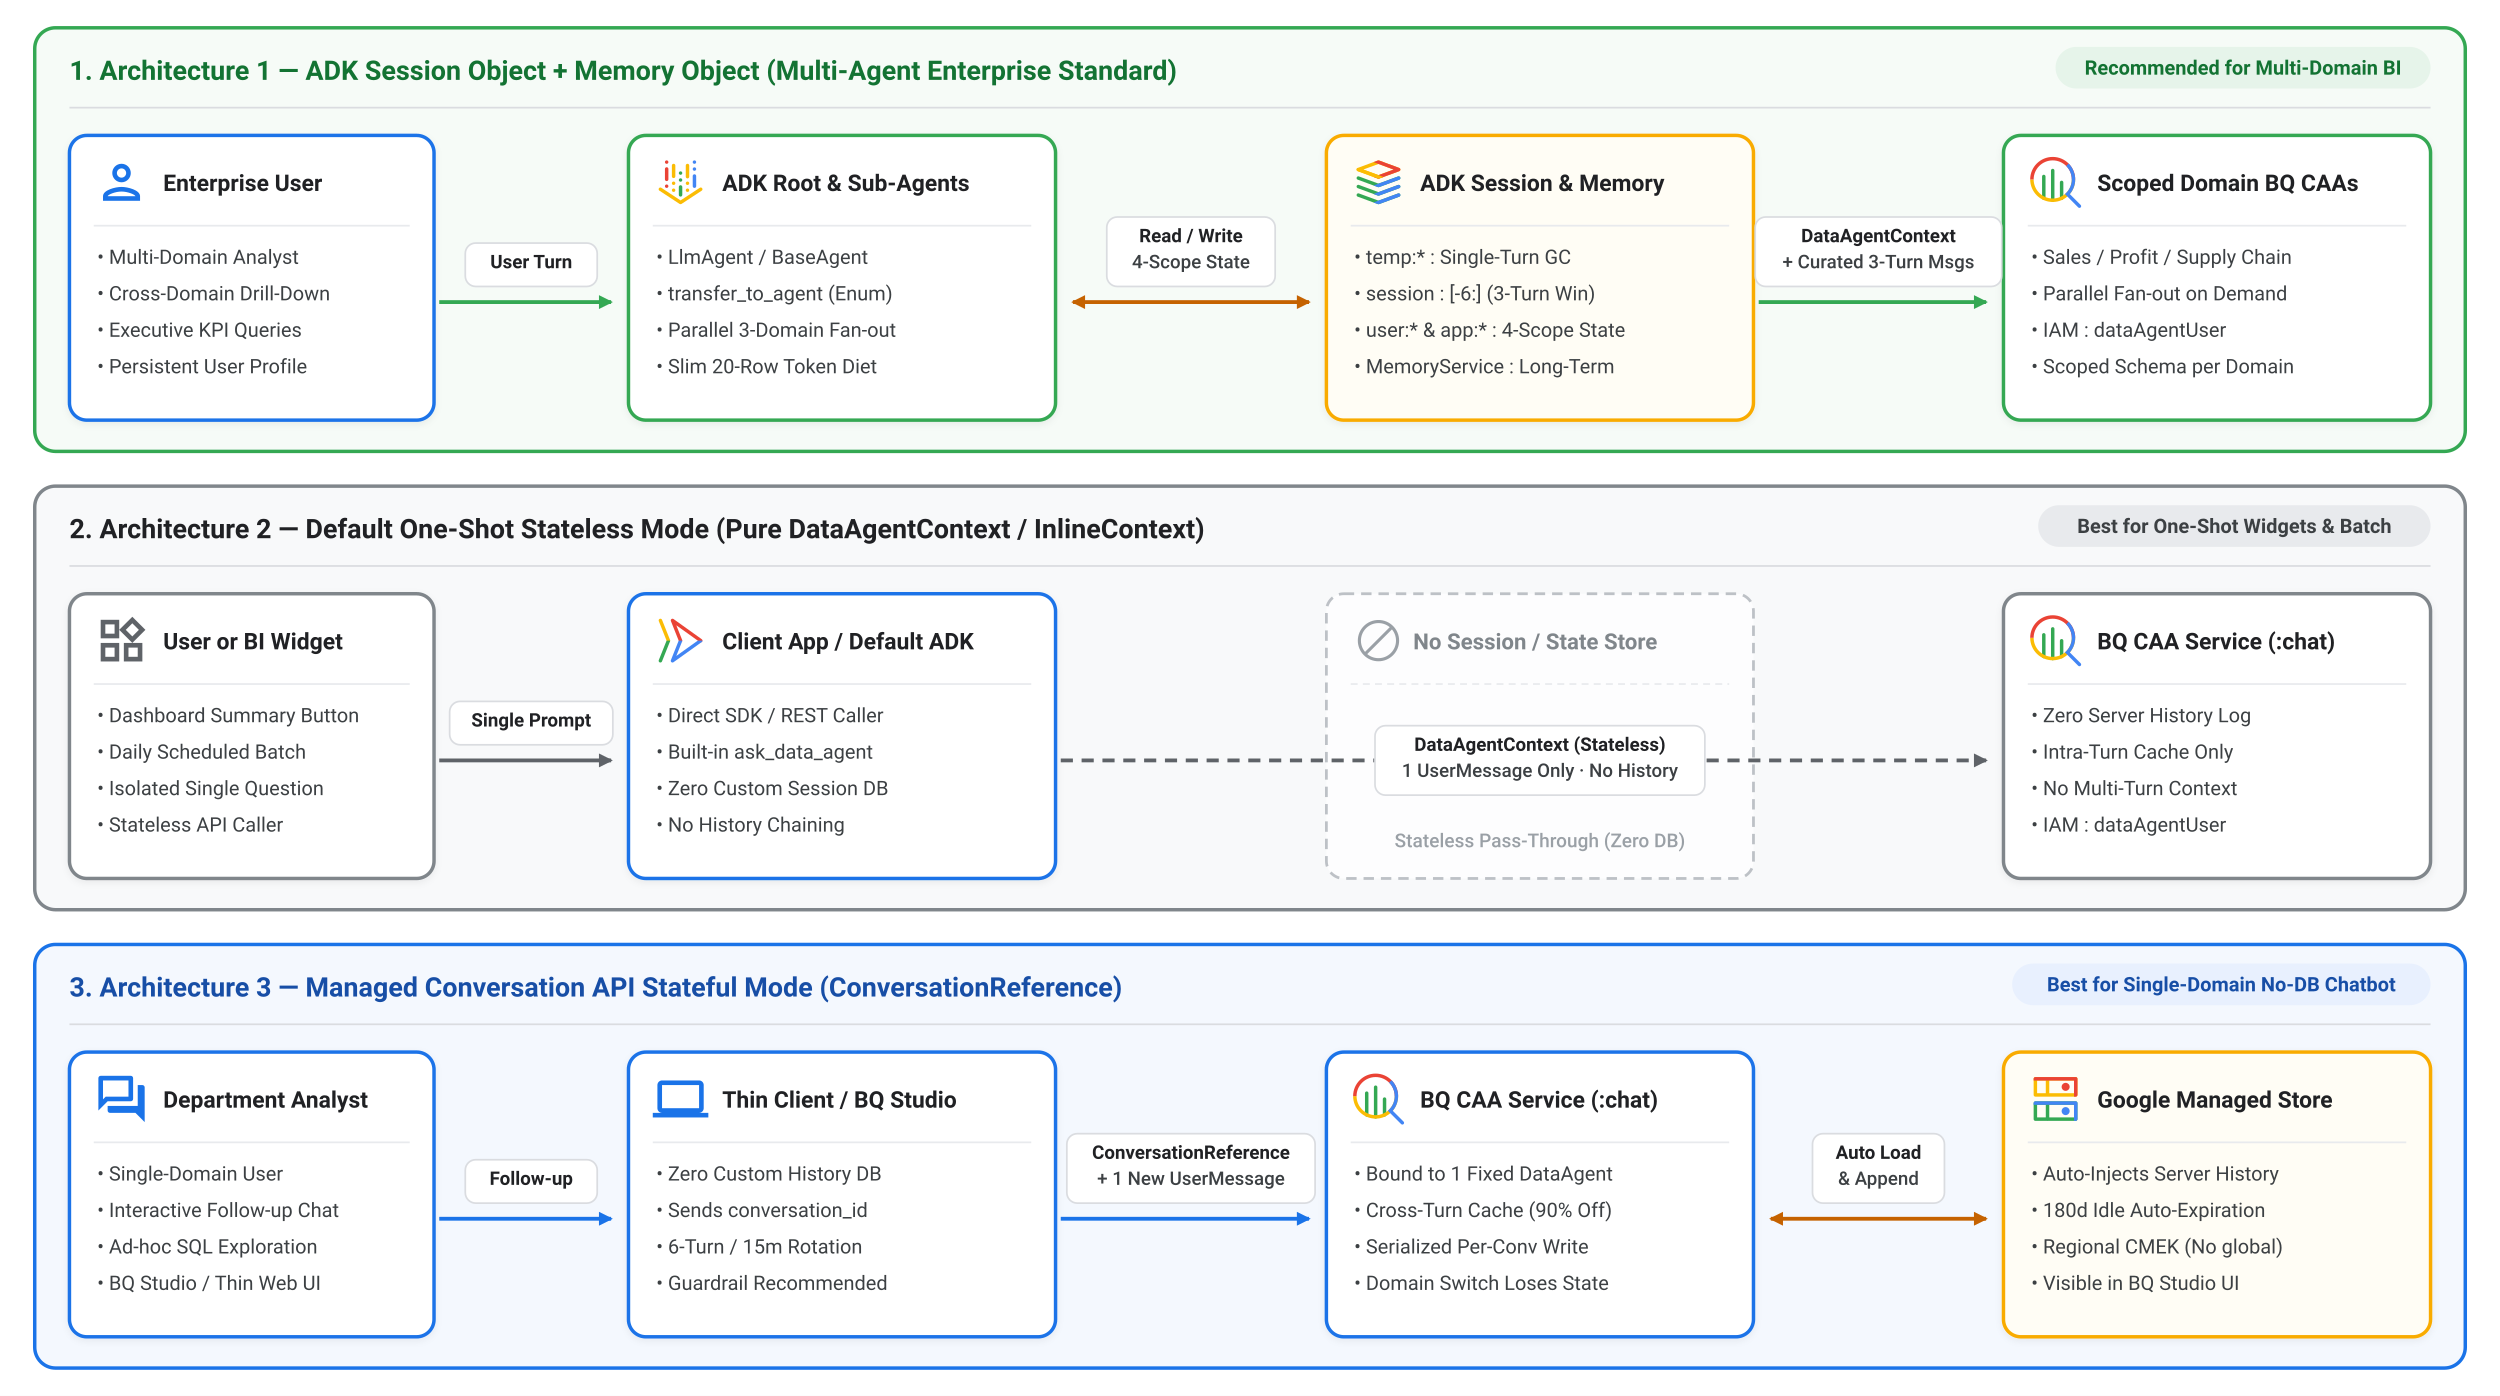
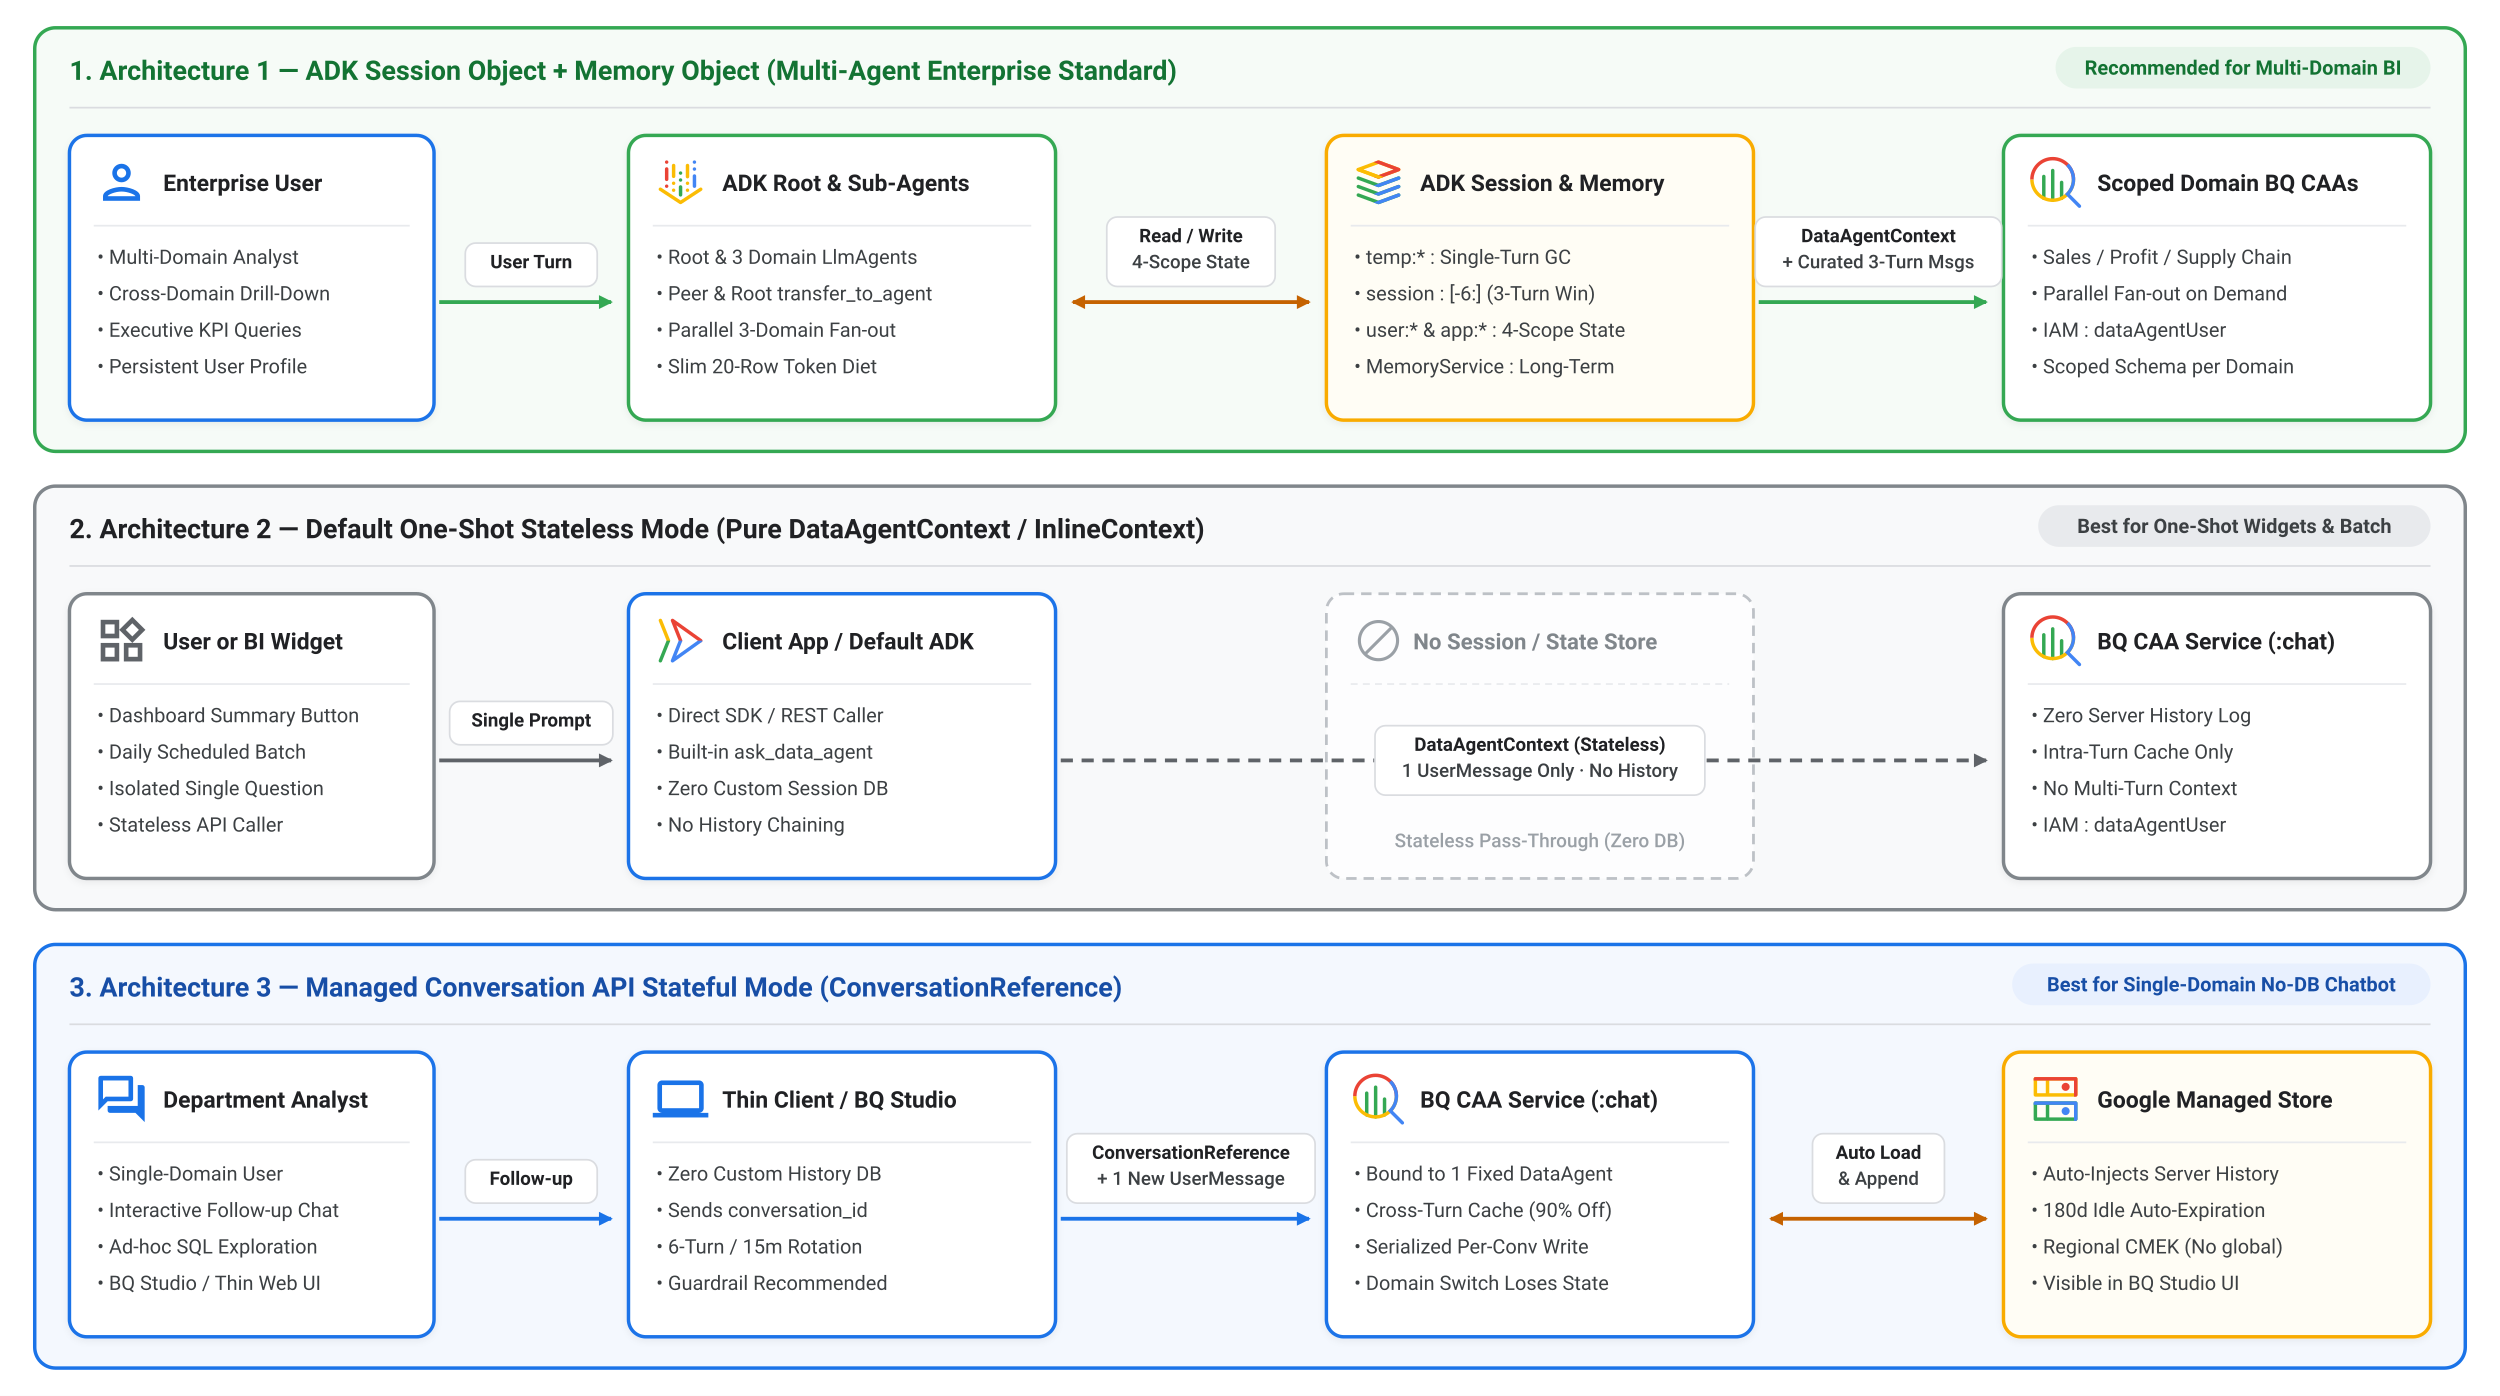
<svg xmlns="http://www.w3.org/2000/svg" viewBox="0 0 1440 804" width="1440" height="804" font-family="Roboto, Arial, 'Liberation Sans', sans-serif">
  <defs>
    <filter id="card-shadow" x="-4%" y="-4%" width="108%" height="110%">
      <feDropShadow dx="0" dy="1.5" stdDeviation="2" flood-color="#202124" flood-opacity="0.06" />
    </filter>
    <marker id="arrow-green" viewBox="0 0 10 10" refX="8" refY="5" markerUnits="userSpaceOnUse" markerWidth="10" markerHeight="10" orient="auto">
      <path d="M 1 1 L 9 5 L 1 9 z" fill="#34A853" />
    </marker>
    <marker id="arrow-blue" viewBox="0 0 10 10" refX="8" refY="5" markerUnits="userSpaceOnUse" markerWidth="10" markerHeight="10" orient="auto">
      <path d="M 1 1 L 9 5 L 1 9 z" fill="#1A73E8" />
    </marker>
    <marker id="arrow-grey" viewBox="0 0 10 10" refX="8" refY="5" markerUnits="userSpaceOnUse" markerWidth="10" markerHeight="10" orient="auto">
      <path d="M 1 1 L 9 5 L 1 9 z" fill="#5F6368" />
    </marker>
    <marker id="arrow-amber" viewBox="0 0 10 10" refX="8" refY="5" markerUnits="userSpaceOnUse" markerWidth="10" markerHeight="10" orient="auto">
      <path d="M 1 1 L 9 5 L 1 9 z" fill="#C56200" />
    </marker>
    <marker id="arrow-amber-start" viewBox="0 0 10 10" refX="2" refY="5" markerUnits="userSpaceOnUse" markerWidth="10" markerHeight="10" orient="auto">
      <path d="M 9 1 L 1 5 L 9 9 z" fill="#C56200" />
    </marker>
    <marker id="arrow-red" viewBox="0 0 10 10" refX="8" refY="5" markerUnits="userSpaceOnUse" markerWidth="10" markerHeight="10" orient="auto">
      <path d="M 1 1 L 9 5 L 1 9 z" fill="#EA4335" />
    </marker>
    <symbol id="icon-vertex-ai" viewBox="0 0 512 512">
      <g id="art">
        <path d="M128,244.99c-8.84,0-16-7.16-16-16v-95.97c0-8.84,7.16-16,16-16s16,7.16,16,16v95.97c0,8.84-7.16,16-16,16Z" fill="#ea4335" />
        <path d="M256,458c-2.98,0-5.97-.83-8.59-2.5l-186-122c-7.46-4.74-9.65-14.63-4.91-22.09,4.75-7.46,14.64-9.65,22.09-4.91l177.41,116.53,177.41-116.53c7.45-4.74,17.34-2.55,22.09,4.91,4.74,7.46,2.55,17.34-4.91,22.09l-186,122c-2.62,1.67-5.61,2.5-8.59,2.5Z" fill="#fbbc04" />
        <path d="M256,388.03c-8.84,0-16-7.16-16-16v-73.06c0-8.84,7.16-16,16-16s16,7.16,16,16v73.06c0,8.84-7.16,16-16,16Z" fill="#34a853" />
        <circle cx="128" cy="70" r="16" fill="#ea4335" />
        <circle cx="128" cy="292" r="16" fill="#ea4335" />
        <path d="M384.23,308.01c-8.82,0-15.98-7.14-16-15.97l-.23-94.01c-.02-8.84,7.13-16.02,15.97-16.03h.04c8.82,0,15.98,7.14,16,15.97l.23,94.01c.02,8.84-7.13,16.02-15.97,16.03h-.04Z" fill="#4285f4" />
        <circle cx="384" cy="70" r="16" fill="#4285f4" />
        <circle cx="384" cy="134" r="16" fill="#4285f4" />
        <path d="M320,220.36c-8.84,0-16-7.16-16-16v-103.02c0-8.84,7.16-16,16-16s16,7.16,16,16v103.02c0,8.84-7.16,16-16,16Z" fill="#fbbc04" />
        <circle cx="256" cy="171" r="16" fill="#34a853" />
        <circle cx="256" cy="235" r="16" fill="#34a853" />
        <circle cx="320" cy="265" r="16" fill="#fbbc04" />
        <circle cx="320" cy="329" r="16" fill="#fbbc04" />
        <path d="M192,217.36c-8.84,0-16-7.16-16-16v-100.02c0-8.84,7.16-16,16-16s16,7.16,16,16v100.02c0,8.84-7.16,16-16,16Z" fill="#fbbc04" />
        <circle cx="192" cy="265" r="16" fill="#fbbc04" />
        <circle cx="192" cy="329" r="16" fill="#fbbc04" />
      </g>
    </symbol>
    <symbol id="icon-cloud-sql" viewBox="0 0 512 512">
      <g id="art">
        <path fill="#fbbc04" d="M447.5,123.7l-186-68.7c-3.6-1.3-7.5-1.3-11.1,0l-40.7,15-145.2,53.5c-6.3,2.3-10.5,8.3-10.5,15s4.2,12.7,10.5,15l145.1,53.4s0,0,0,0l40.8,15c1.8.6,3.7,1,5.5,1s3.7-.3,5.5-1l185.9-68.2c6.3-2.3,10.5-8.3,10.5-15,0-6.7-4.2-12.7-10.5-15h0ZM256,189.9l-139.6-51.4,139.6-51.4,139.7,51.6-139.6,51.2Z" />
        <path fill="#34a853" d="M447.5,388.8l-185.9,68.2c-1.8.6-3.6,1-5.5,1s-3.7-.3-5.5-1l-40.8-15h0l-145.1-53.4c-8.3-3-12.5-12.2-9.5-20.5,3-8.3,12.2-12.5,20.5-9.5l180.4,66.4,180.4-66.2c8.3-3,17.5,1.2,20.5,9.5,3,8.3-1.2,17.5-9.5,20.5h0Z" />
        <path fill="#34a853" d="M447.5,310.4l-185.9,68.2c-1.8.6-3.6,1-5.5,1s-3.7-.3-5.5-1l-40.8-15h0l-145.1-53.4c-8.3-3-12.5-12.2-9.5-20.5,3-8.3,12.2-12.5,20.5-9.5l180.4,66.4,180.4-66.2c8.3-3,17.5,1.2,20.5,9.5,3,8.3-1.2,17.5-9.5,20.5h0Z" />
        <path fill="#34a853" d="M447.5,232.1l-185.9,68.2c-1.8.7-3.6,1-5.5,1s-3.7-.3-5.5-1l-40.8-15h0l-145.1-53.4c-8.3-3.1-12.5-12.2-9.5-20.5,3-8.3,12.2-12.5,20.5-9.5l180.4,66.4,180.4-66.2c8.3-3,17.5,1.2,20.5,9.5,3,8.3-1.2,17.5-9.5,20.5h0Z" />
        <path fill="#ea4335" d="M458,138.7c0,6.7-4.2,12.7-10.5,15l-186,68.2c-1.8.7-3.6,1-5.5,1s-3.7-.3-5.5-1l-40.8-15h0s46.4-17,46.4-17l139.6-51.2-139.7-51.6-46.2-17.1,40.7-15c3.6-1.3,7.5-1.3,11.1,0l186,68.7c6.3,2.3,10.5,8.3,10.5,15h0Z" />
        <path fill="#4285f4" d="M447.5,388.8l-185.9,68.2c-1.8.6-3.6,1-5.5,1s-3.7-.3-5.5-1l-40.8-15,46.4-17,180.4-66.2c8.3-3,17.5,1.2,20.5,9.5,3,8.3-1.2,17.5-9.5,20.5h0Z" />
        <path fill="#4285f4" d="M447.5,310.4l-185.9,68.2c-1.8.6-3.6,1-5.5,1s-3.7-.3-5.5-1l-40.8-15h0l46.4-17,180.4-66.2c8.3-3,17.5,1.2,20.5,9.5,3,8.3-1.2,17.5-9.5,20.5Z" />
        <path fill="#4285f4" d="M447.5,232.1l-185.9,68.2c-1.8.7-3.6,1-5.5,1s-3.7-.3-5.5-1l-40.8-15h0l46.4-17,180.4-66.2c8.3-3,17.5,1.2,20.5,9.5,3,8.3-1.2,17.5-9.5,20.5h0Z" />
        <path fill="#fbbc04" d="M302.4,206.9l-186-68.5-51.8-15c-6.3,2.3-10.5,8.3-10.5,15s4.2,12.7,10.5,15l145.1,53.4s0,0,0,0l40.8,15c1.8.6,3.7,1,5.5,1s3.7-.3,5.5-1l40.9-15h0Z" />
      </g>
    </symbol>
    <symbol id="icon-bigquery" viewBox="0 0 512 512">
      <g id="art">
        <path fill="#34a853" d="M311.9,418.9c-8.8,0-16-7.2-16-16v-145.8c0-8.8,7.2-16,16-16s16,7.2,16,16v145.8c0,8.8-7.2,16-16,16h0Z" />
        <path fill="#34a853" d="M147.6,418.9c-8.8,0-16-7.2-16-16v-200.5c0-8.8,7.2-16,16-16s16,7.2,16,16v200.5c0,8.8-7.2,16-16,16Z" />
        <path fill="#34a853" d="M229.8,437.4c-8.8,0-16-7.2-16-16V147.6c0-8.8,7.2-16,16-16s16,7.2,16,16v273.7c0,8.8-7.2,16-16,16h0Z" />
        <path fill="#fbbc04" d="M229.8,437.4c-114.5,0-207.6-93.1-207.6-207.6h32c0,96.8,78.8,175.6,175.6,175.6s175.6-78.8,175.6-175.6h32c0,114.5-93.1,207.6-207.6,207.6h0Z" />
        <path fill="#ea4335" d="M437.4,229.8h-32c0-96.8-78.8-175.6-175.6-175.6S54.1,132.9,54.1,229.8H22.1c0-114.5,93.2-207.7,207.7-207.7s207.6,93.1,207.6,207.6h0Z" />
        <path fill="#4285f4" d="M487.4,464.8l-100-100c32.3-37.6,49.9-85,49.9-135.1s-21.6-107.6-60.8-146.8l-22.6,22.6c33.2,33.2,51.4,77.3,51.4,124.2s-18.3,90.9-51.5,124.1h0c-5,5-7.5,7-11.8,10.8l122.8,122.8c3.1,3.1,7.2,4.7,11.3,4.7h0c4.1,0,8.2-1.6,11.3-4.7,6.2-6.2,6.2-16.4,0-22.6h0Z" />
      </g>
    </symbol>
    <symbol id="icon-cloud-run" viewBox="0 0 512 512">
      <g id="art">
        <path fill="#fbbc04" d="M144.4,272c-6.4,0-12.4-3.8-14.9-10.1L55.4,75.9c-3.3-8.2.7-17.5,8.9-20.8,8.2-3.3,17.5.7,20.8,8.9l74.2,186c3.3,8.2-.7,17.5-8.9,20.8-1.9.8-3.9,1.1-5.9,1.1h-.1Z" />
        <g id="b">
          <path fill="#ea4335" d="M256,272c-6.4,0-12.4-3.8-14.9-10.1l-74.1-186c-2.6-6.6-.6-14.1,5-18.5s13.4-4.5,19.2-.4l260.1,186c7.2,5.1,8.9,15.1,3.7,22.3s-15.1,8.9-22.3,3.7L216.9,114.7l54,135.3c3.3,8.2-.7,17.5-8.9,20.8-1.9.8-4,1.1-5.9,1.1h-.1Z" />
        </g>
        <path fill="#34a853" d="M127.2,256l-72,180c-3.3,8.2.7,17.5,8.9,20.8,3.1,1.2,4,1.1,5.9,1.1,6.3,0,12.4-3.8,14.9-10.1l74.4-186c.8-2,1.1-4,1.1-5.9h-33.2Z" />
        <path fill="#4285f4" d="M414.5,256l-197.7,141.2,54.1-135.3c.8-2,1.1-4,1.1-5.9h-33.2l-72,180c-2.6,6.6-.6,14.1,5,18.5,2.9,2.3,6.4,3.4,9.9,3.4s6.5-1,9.3-3l260.4-186c4.4-3.1,6.7-8,6.7-13h-43.6Z" />
      </g>
    </symbol>
    <symbol id="icon-cloud-storage" viewBox="0 0 512 512">
      <g id="art">
        <path fill="#34a853" d="M442,277.9H70c-8.8,0-16,7.2-16,16v148.1c0,8.8,7.2,16,16,16h107.2c1.5.5,3.1.7,4.8.7s3.3-.3,4.8-.7h255.2c8.8,0,16-7.2,16-16v-148.1c0-8.8-7.2-16-16-16ZM86,309.9h80v116.1h-80v-116.1ZM426,425.9h-228v-116.1h228v116.1Z" />
        <path fill="#fbbc04" d="M442,54H70c-8.8,0-16,7.2-16,16v148.8c0,8.8,7.2,16,16,16h372c8.8,0,16-7.2,16-16V70c0-8.8-7.2-16-16-16ZM86,86h80v116.8h-80v-116.8ZM426,202.8h-228v-116.8h228v116.8Z" />
        <path fill="#ea4335" d="M442,234.8h-16V86H54v-16c0-8.8,7.2-16,16-16h372c8.8,0,16,7.2,16,16v148.8c0,8.8-7.2,16-16,16Z" />
        <path fill="#4285f4" d="M442,457.9h-16v-148.1H54v-16c0-8.8,7.2-16,16-16h372c8.8,0,16,7.2,16,16v148.1c0,8.8-7.2,16-16,16Z" />
        <circle fill="#ea4335" cx="349" cy="144.4" r="37" />
        <circle fill="#4285f4" cx="349" cy="367.9" r="37" />
      </g>
    </symbol>
    <symbol id="icon-data-analytics" viewBox="0 0 512 512">
      <g id="art">
        <path d="M155.24,255.523c-11.135,0-21.995,1.79-32.254,5.226l-38.85-74.169c-4.096-7.817-13.754-10.834-21.568-6.741-7.817,4.095-10.835,13.752-6.741,21.568l38.865,74.199c-3.868,2.899-7.558,6.09-11.037,9.569-19.122,19.12-29.652,44.544-29.652,71.585s10.531,52.464,29.652,71.585c19.12,19.121,44.543,29.652,71.585,29.652s52.465-10.531,71.585-29.652c39.466-39.473,39.469-103.7,0-143.17-19.12-19.121-44.544-29.652-71.585-29.652h0ZM204.229,405.749c-13.086,13.086-30.484,20.292-48.989,20.292s-35.903-7.206-48.989-20.292-20.292-30.484-20.292-48.989,7.206-35.903,20.292-48.989c5-5,10.633-9.133,16.713-12.342.039-.02.079-.037.119-.058.009-.005.016-.01.025-.015,9.796-5.141,20.752-7.877,32.132-7.877,18.506,0,35.903,7.207,48.989,20.292,13.085,13.086,20.292,30.483,20.292,48.989s-7.207,35.903-20.292,48.989h0Z" fill="#9aa0a6" />
        <path d="M456.172,310.593l-38.865-74.198c3.868-2.899,7.559-6.09,11.038-9.57,19.122-19.12,29.652-44.544,29.652-71.585s-10.53-52.464-29.652-71.585c-19.12-19.12-44.545-29.652-71.585-29.652s-52.464,10.531-71.585,29.652c-39.472,39.472-39.472,103.698,0,143.17,19.12,19.121,44.544,29.652,71.585,29.652,11.136,0,21.995-1.79,32.255-5.226l38.85,74.169c2.854,5.45,8.413,8.567,14.167,8.567,2.499,0,5.034-.587,7.4-1.828,7.818-4.094,10.835-13.751,6.74-21.567h0ZM307.771,204.229c-13.084-13.086-20.292-30.483-20.292-48.989s7.207-35.903,20.292-48.989c13.086-13.086,30.484-20.292,48.989-20.292s35.903,7.206,48.989,20.292,20.292,30.484,20.292,48.989-7.206,35.903-20.292,48.989c-5.031,5.03-10.702,9.182-16.825,12.399-.002,0-.004.002-.006.003-.001,0-.002.001-.003.002-9.802,5.149-20.766,7.888-32.154,7.888-18.506,0-35.903-7.207-48.989-20.292h-.001Z" fill="#9aa0a6" />
        <path d="M356.76,54.003c-27.041,0-52.465,10.531-71.585,29.652-19.121,19.12-29.652,44.544-29.652,71.585,0,21.638,6.749,42.235,19.24,59.401l-83.135,83.135c5.337,3.522,6.499,4.277,12.601,9.995,27.879,26.118,27.012,70.965,0,97.978-13.086,13.086-30.484,20.292-48.989,20.292s-35.903-7.206-48.989-20.292l-22.596,22.596c19.12,19.121,44.544,29.652,71.585,29.652s52.465-10.531,71.585-29.652c19.121-19.12,29.652-44.544,29.652-71.585,0-21.638-6.749-42.235-19.24-59.401l83.134-83.134c-3.873-2.619-6.619-4.107-12.6-9.996-27.222-26.801-27.012-70.965,0-97.978,13.086-13.086,30.484-20.292,48.989-20.292s35.903,7.206,48.989,20.292l22.596-22.596c-19.12-19.121-44.544-29.652-71.585-29.652h0Z" fill="#4285f4" />
      </g>
    </symbol>
    <symbol id="icon-agents" viewBox="0 0 512 512">
      <g id="art">
        <path d="M256.083,438.958h-.025c-6.531-.01-12.403-3.982-14.831-10.046-.21-.521-21.989-53.918-63.233-94.966-41.269-41.072-94.336-62.688-94.867-62.902-6.066-2.438-10.046-8.326-10.039-14.865.007-6.537,3.983-12.415,10.053-14.842.964-.39,53.504-21.883,94.854-63.036,41.476-41.278,63-94.697,63.213-95.231,2.422-6.092,8.316-10.098,14.871-10.098h.017c6.562.007,12.456,4.012,14.867,10.113.206.521,21.716,53.924,63.206,95.216,41.538,41.341,94.333,62.827,94.861,63.039,6.064,2.436,10.045,8.316,10.045,14.852s-3.969,12.416-10.033,14.851c-.52.209-53.737,21.965-94.874,62.904-41.11,40.916-63.029,94.463-63.245,94.999-2.444,6.048-8.317,10.013-14.838,10.013h-.002ZM125.551,256.183c21.069,11.566,49.712,29.899,75.016,55.082,25.399,25.278,43.886,54.093,55.524,75.267,11.659-21.198,30.162-50.046,55.502-75.267,25.252-25.131,53.939-43.484,75.035-55.069-21.021-11.563-49.611-29.911-75.035-55.213-25.47-25.349-43.907-54.14-55.514-75.348-11.608,21.21-30.048,50.005-55.512,75.348-25.409,25.288-53.996,43.635-75.017,55.2h0Z" fill="#4285f4" />
        <path d="M394.5,181c-4.095,0-8.189-1.562-11.313-4.687l-47.5-47.5c-6.249-6.248-6.249-16.379,0-22.627l47.5-47.5c6.248-6.249,16.379-6.249,22.627,0l47.5,47.5c6.249,6.248,6.249,16.379,0,22.627l-47.5,47.5c-3.124,3.124-7.219,4.687-11.313,4.687h-.001ZM369.627,117.5l24.873,24.873,24.873-24.873-24.873-24.873-24.873,24.873Z" fill="#9aa0a6" />
        <path d="M117.5,181c-4.095,0-8.189-1.562-11.313-4.687l-47.5-47.5c-6.249-6.248-6.249-16.379,0-22.627l47.5-47.5c6.248-6.249,16.379-6.249,22.627,0l47.5,47.5c6.249,6.248,6.249,16.379,0,22.627l-47.5,47.5c-3.124,3.124-7.219,4.687-11.313,4.687h0ZM92.627,117.5l24.873,24.873,24.873-24.873-24.873-24.873-24.873,24.873Z" fill="#4285f4" />
        <path d="M394.5,458c-4.095,0-8.189-1.562-11.313-4.687l-47.5-47.5c-6.249-6.248-6.249-16.379,0-22.627l47.5-47.5c6.248-6.248,16.379-6.248,22.627,0l47.5,47.5c6.249,6.248,6.249,16.379,0,22.627l-47.5,47.5c-3.124,3.124-7.219,4.687-11.313,4.687h-.001ZM369.627,394.5l24.873,24.873,24.873-24.873-24.873-24.873-24.873,24.873Z" fill="#4285f4" />
        <path d="M117.5,458c-4.095,0-8.189-1.562-11.313-4.687l-47.5-47.5c-6.249-6.248-6.249-16.379,0-22.627l47.5-47.5c6.248-6.248,16.379-6.248,22.627,0l47.5,47.5c6.249,6.248,6.249,16.379,0,22.627l-47.5,47.5c-3.124,3.124-7.219,4.687-11.313,4.687h0ZM92.627,394.5l24.873,24.873,24.873-24.873-24.873-24.873-24.873,24.873Z" fill="#9aa0a6" />
        <path d="M334.166,333.946c41.137-40.94,94.354-62.695,94.874-62.904,6.064-2.435,10.032-8.315,10.033-14.851,0-6.535-3.98-12.416-10.045-14.851-.528-.212-53.323-21.698-94.861-63.039-.072-.071-.15-.131-.223-.2l-22.604,22.604c.087.091.163.189.253.278,25.424,25.302,54.015,43.649,75.035,55.213-21.096,11.585-49.783,29.939-75.035,55.069-25.34,25.221-43.843,54.068-55.502,75.267-11.622-21.144-30.074-49.907-55.418-75.16l-22.628,22.628c41.21,41.041,62.971,94.392,63.181,94.913,2.428,6.064,8.3,10.035,14.831,10.046h.025c6.521,0,12.393-3.966,14.838-10.013.216-.536,22.135-54.083,63.245-94.999h.001Z" fill="#9aa0a6" />
      </g>
    </symbol>
    <symbol id="icon-mdi-person" viewBox="0 0 24 24">
      <path fill="#1A73E8" d="M12 6c1.1 0 2 .9 2 2s-.9 2-2 2-2-.9-2-2 .9-2 2-2m0 10c2.7 0 5.8 1.29 6 2H6c.23-.72 3.31-2 6-2m0-12C9.79 4 8 5.79 8 8s1.79 4 4 4 4-1.79 4-4-1.79-4-4-4zm0 10c-2.67 0-8 1.34-8 4v2h16v-2c0-2.66-5.33-4-8-4z" />
    </symbol>
    <symbol id="icon-mdi-widgets" viewBox="0 0 24 24">
      <path fill="#5F6368" d="m16.66 4.52 2.83 2.83-2.83 2.83-2.83-2.83 2.83-2.83M9 5v4H5V5h4m10 10v4h-4v-4h4M9 15v4H5v-4h4m7.66-13.31L11 7.34 16.66 13l5.66-5.66-5.66-5.65zM11 3H3v8h8V3zm10 10h-8v8h8v-8zm-10 0H3v8h8v-8z" />
    </symbol>
    <symbol id="icon-mdi-forum" viewBox="0 0 24 24">
      <path fill="#1A73E8" d="M15 4v7H5.17L4 12.17V4h11m1-2H3c-.55 0-1 .45-1 1v14l4-4h10c.55 0 1-.45 1-1V3c0-.55-.45-1-1-1zm5 4h-2v9H6v2c0 .55.45 1 1 1h11l4 4V7c0-.55-.45-1-1-1z" />
    </symbol>
    <symbol id="icon-mdi-laptop" viewBox="0 0 24 24">
      <path fill="#1A73E8" d="M20 18c1.1 0 2-.9 2-2V6c0-1.1-.9-2-2-2H4c-1.1 0-2 .9-2 2v10c0 1.1.9 2 2 2H0v2h24v-2h-4zM4 6h16v10H4V6z" />
    </symbol>
  </defs>
  <rect x="0" y="0" width="1440" height="804" fill="#FFFFFF" />
  <rect x="20" y="16" width="1400" height="244" rx="12" ry="12" fill="#F6FBF7" stroke="#34A853" stroke-width="2" />
  <line x1="40" y1="62" x2="1400" y2="62" stroke="#DADCE0" stroke-width="1" />
  <text x="40" y="46" font-size="15.5" font-weight="700" fill="#137333">1. Architecture 1 — ADK Session Object + Memory Object (Multi-Agent Enterprise Standard)</text>
  <rect x="1184" y="27" width="216" height="24" rx="12" ry="12" fill="#E6F4EA" />
  <text x="1292.0" y="43" text-anchor="middle" font-size="11.5" font-weight="700" fill="#137333">Recommended for Multi-Domain BI</text>
  <rect x="40" y="78" width="210" height="164" rx="10" ry="10" fill="#FFFFFF" stroke="#1A73E8" stroke-width="2" filter="url(#card-shadow)" />
  <use href="#icon-mdi-person" x="54" y="89" width="32" height="32" />
  <text x="94" y="110" font-size="13.2" font-weight="700" fill="#202124">Enterprise User</text>
  <line x1="54" y1="130" x2="236" y2="130" stroke="#E8EAED" stroke-width="1" />
  <text x="56" y="152" font-size="11.5" font-weight="400" fill="#3C4043">• Multi-Domain Analyst</text>
  <text x="56" y="173" font-size="11.5" font-weight="400" fill="#3C4043">• Cross-Domain Drill-Down</text>
  <text x="56" y="194" font-size="11.5" font-weight="400" fill="#3C4043">• Executive KPI Queries</text>
  <text x="56" y="215" font-size="11.5" font-weight="400" fill="#3C4043">• Persistent User Profile</text>
  <rect x="362" y="78" width="246" height="164" rx="10" ry="10" fill="#FFFFFF" stroke="#34A853" stroke-width="2" filter="url(#card-shadow)" />
  <use href="#icon-vertex-ai" x="376" y="89" width="32" height="32" />
  <text x="416" y="110" font-size="13.2" font-weight="700" fill="#202124">ADK Root &amp; Sub-Agents</text>
  <line x1="376" y1="130" x2="594" y2="130" stroke="#E8EAED" stroke-width="1" />
-   <text x="378" y="152" font-size="11.5" font-weight="400" fill="#3C4043">• LlmAgent / BaseAgent</text>
-   <text x="378" y="173" font-size="11.5" font-weight="400" fill="#3C4043">• transfer_to_agent (Enum)</text>
+   <text x="378" y="152" font-size="11.5" font-weight="400" fill="#3C4043">• Root &amp; 3 Domain LlmAgents</text>
+   <text x="378" y="173" font-size="11.5" font-weight="400" fill="#3C4043">• Peer &amp; Root transfer_to_agent</text>
  <text x="378" y="194" font-size="11.5" font-weight="400" fill="#3C4043">• Parallel 3-Domain Fan-out</text>
  <text x="378" y="215" font-size="11.5" font-weight="400" fill="#3C4043">• Slim 20-Row Token Diet</text>
  <rect x="764" y="78" width="246" height="164" rx="10" ry="10" fill="#FFFDF5" stroke="#F9AB00" stroke-width="2" filter="url(#card-shadow)" />
  <use href="#icon-cloud-sql" x="778" y="89" width="32" height="32" />
  <text x="818" y="110" font-size="13.2" font-weight="700" fill="#202124">ADK Session &amp; Memory</text>
  <line x1="778" y1="130" x2="996" y2="130" stroke="#E8EAED" stroke-width="1" />
  <text x="780" y="152" font-size="11.5" font-weight="400" fill="#3C4043">• temp:* : Single-Turn GC</text>
  <text x="780" y="173" font-size="11.5" font-weight="400" fill="#3C4043">• session : [-6:] (3-Turn Win)</text>
  <text x="780" y="194" font-size="11.5" font-weight="400" fill="#3C4043">• user:* &amp; app:* : 4-Scope State</text>
  <text x="780" y="215" font-size="11.5" font-weight="400" fill="#3C4043">• MemoryService : Long-Term</text>
  <rect x="1154" y="78" width="246" height="164" rx="10" ry="10" fill="#FFFFFF" stroke="#34A853" stroke-width="2" filter="url(#card-shadow)" />
  <use href="#icon-bigquery" x="1168" y="89" width="32" height="32" />
  <text x="1208" y="110" font-size="13.2" font-weight="700" fill="#202124">Scoped Domain BQ CAAs</text>
  <line x1="1168" y1="130" x2="1386" y2="130" stroke="#E8EAED" stroke-width="1" />
  <text x="1170" y="152" font-size="11.5" font-weight="400" fill="#3C4043">• Sales / Profit / Supply Chain</text>
  <text x="1170" y="173" font-size="11.5" font-weight="400" fill="#3C4043">• Parallel Fan-out on Demand</text>
  <text x="1170" y="194" font-size="11.5" font-weight="400" fill="#3C4043">• IAM : dataAgentUser</text>
  <text x="1170" y="215" font-size="11.5" font-weight="400" fill="#3C4043">• Scoped Schema per Domain</text>
  <line x1="253" y1="174" x2="352" y2="174" stroke="#34A853" stroke-width="2.2" marker-end="url(#arrow-green)" />
  <rect x="268.0" y="140.0" width="76" height="25" rx="6" ry="6" fill="#FFFFFF" stroke="#DADCE0" stroke-width="1" />
  <text x="306.0" y="154.5" text-anchor="middle" font-size="10.8" font-weight="700" fill="#202124">User Turn</text>
  <line x1="618" y1="174" x2="754" y2="174" stroke="#C56200" stroke-width="2.2" marker-start="url(#arrow-amber-start)" marker-end="url(#arrow-amber)" />
  <rect x="637.5" y="125.0" width="97" height="40" rx="6" ry="6" fill="#FFFFFF" stroke="#DADCE0" stroke-width="1" />
  <text x="686.0" y="139.5" text-anchor="middle" font-size="10.8" font-weight="700" fill="#202124">Read / Write</text>
  <text x="686.0" y="154.5" text-anchor="middle" font-size="10.8" font-weight="500" fill="#3C4043">4-Scope State</text>
  <line x1="1013" y1="174" x2="1144" y2="174" stroke="#34A853" stroke-width="2.2" marker-end="url(#arrow-green)" />
  <rect x="1011.0" y="125.0" width="142" height="40" rx="6" ry="6" fill="#FFFFFF" stroke="#DADCE0" stroke-width="1" />
  <text x="1082.0" y="139.5" text-anchor="middle" font-size="10.8" font-weight="700" fill="#202124">DataAgentContext</text>
  <text x="1082.0" y="154.5" text-anchor="middle" font-size="10.8" font-weight="500" fill="#3C4043">+ Curated 3-Turn Msgs</text>
  <rect x="20" y="280" width="1400" height="244" rx="12" ry="12" fill="#F8F9FA" stroke="#80868B" stroke-width="2" />
  <line x1="40" y1="326" x2="1400" y2="326" stroke="#DADCE0" stroke-width="1" />
  <text x="40" y="310" font-size="15.5" font-weight="700" fill="#202124">2. Architecture 2 — Default One-Shot Stateless Mode (Pure DataAgentContext / InlineContext)</text>
  <rect x="1174" y="291" width="226" height="24" rx="12" ry="12" fill="#E8EAED" />
  <text x="1287.0" y="307" text-anchor="middle" font-size="11.5" font-weight="700" fill="#3C4043">Best for One-Shot Widgets &amp; Batch</text>
  <rect x="40" y="342" width="210" height="164" rx="10" ry="10" fill="#FFFFFF" stroke="#80868B" stroke-width="2" filter="url(#card-shadow)" />
  <use href="#icon-mdi-widgets" x="54" y="353" width="32" height="32" />
  <text x="94" y="374" font-size="13.2" font-weight="700" fill="#202124">User or BI Widget</text>
  <line x1="54" y1="394" x2="236" y2="394" stroke="#E8EAED" stroke-width="1" />
  <text x="56" y="416" font-size="11.5" font-weight="400" fill="#3C4043">• Dashboard Summary Button</text>
  <text x="56" y="437" font-size="11.5" font-weight="400" fill="#3C4043">• Daily Scheduled Batch</text>
  <text x="56" y="458" font-size="11.5" font-weight="400" fill="#3C4043">• Isolated Single Question</text>
  <text x="56" y="479" font-size="11.5" font-weight="400" fill="#3C4043">• Stateless API Caller</text>
  <rect x="362" y="342" width="246" height="164" rx="10" ry="10" fill="#FFFFFF" stroke="#1A73E8" stroke-width="2" filter="url(#card-shadow)" />
  <use href="#icon-cloud-run" x="376" y="353" width="32" height="32" />
  <text x="416" y="374" font-size="13.2" font-weight="700" fill="#202124">Client App / Default ADK</text>
  <line x1="376" y1="394" x2="594" y2="394" stroke="#E8EAED" stroke-width="1" />
  <text x="378" y="416" font-size="11.5" font-weight="400" fill="#3C4043">• Direct SDK / REST Caller</text>
  <text x="378" y="437" font-size="11.5" font-weight="400" fill="#3C4043">• Built-in ask_data_agent</text>
  <text x="378" y="458" font-size="11.5" font-weight="400" fill="#3C4043">• Zero Custom Session DB</text>
  <text x="378" y="479" font-size="11.5" font-weight="400" fill="#3C4043">• No History Chaining</text>
  <rect x="764" y="342" width="246" height="164" rx="10" ry="10" fill="#FFFFFF" fill-opacity="0.75" stroke="#BDC1C6" stroke-width="1.6" stroke-dasharray="6 4" />
  <circle cx="794" cy="369" r="11" fill="none" stroke="#9AA0A6" stroke-width="1.8" />
  <line x1="786.5" y1="376.5" x2="801.5" y2="361.5" stroke="#9AA0A6" stroke-width="1.8" />
  <text x="814" y="374" font-size="12.8" font-weight="700" fill="#80868B">No Session / State Store</text>
  <line x1="778" y1="394" x2="996" y2="394" stroke="#E8EAED" stroke-width="1" stroke-dasharray="4 3" />
  <text x="887.0" y="488" text-anchor="middle" font-size="11" font-weight="500" fill="#9AA0A6">Stateless Pass-Through (Zero DB)</text>
  <rect x="1154" y="342" width="246" height="164" rx="10" ry="10" fill="#FFFFFF" stroke="#80868B" stroke-width="2" filter="url(#card-shadow)" />
  <use href="#icon-bigquery" x="1168" y="353" width="32" height="32" />
  <text x="1208" y="374" font-size="13.2" font-weight="700" fill="#202124">BQ CAA Service (:chat)</text>
  <line x1="1168" y1="394" x2="1386" y2="394" stroke="#E8EAED" stroke-width="1" />
  <text x="1170" y="416" font-size="11.5" font-weight="400" fill="#3C4043">• Zero Server History Log</text>
  <text x="1170" y="437" font-size="11.5" font-weight="400" fill="#3C4043">• Intra-Turn Cache Only</text>
  <text x="1170" y="458" font-size="11.5" font-weight="400" fill="#3C4043">• No Multi-Turn Context</text>
  <text x="1170" y="479" font-size="11.5" font-weight="400" fill="#3C4043">• IAM : dataAgentUser</text>
  <line x1="253" y1="438" x2="352" y2="438" stroke="#5F6368" stroke-width="2.2" marker-end="url(#arrow-grey)" />
  <rect x="259.0" y="404.0" width="94" height="25" rx="6" ry="6" fill="#FFFFFF" stroke="#DADCE0" stroke-width="1" />
  <text x="306.0" y="418.5" text-anchor="middle" font-size="10.8" font-weight="700" fill="#202124">Single Prompt</text>
  <line x1="611" y1="438" x2="1144" y2="438" stroke="#5F6368" stroke-width="2.2" stroke-dasharray="7 5" marker-end="url(#arrow-grey)" />
  <rect x="792.0" y="418.0" width="190" height="40" rx="6" ry="6" fill="#FFFFFF" stroke="#DADCE0" stroke-width="1" />
  <text x="887.0" y="432.5" text-anchor="middle" font-size="10.8" font-weight="700" fill="#202124">DataAgentContext (Stateless)</text>
  <text x="887.0" y="447.5" text-anchor="middle" font-size="10.8" font-weight="500" fill="#3C4043">1 UserMessage Only · No History</text>
  <rect x="20" y="544" width="1400" height="244" rx="12" ry="12" fill="#F4F8FE" stroke="#1A73E8" stroke-width="2" />
  <line x1="40" y1="590" x2="1400" y2="590" stroke="#DADCE0" stroke-width="1" />
  <text x="40" y="574" font-size="15.5" font-weight="700" fill="#174EA6">3. Architecture 3 — Managed Conversation API Stateful Mode (ConversationReference)</text>
  <rect x="1159" y="555" width="241" height="24" rx="12" ry="12" fill="#E8F0FE" />
  <text x="1279.5" y="571" text-anchor="middle" font-size="11.5" font-weight="700" fill="#174EA6">Best for Single-Domain No-DB Chatbot</text>
  <rect x="40" y="606" width="210" height="164" rx="10" ry="10" fill="#FFFFFF" stroke="#1A73E8" stroke-width="2" filter="url(#card-shadow)" />
  <use href="#icon-mdi-forum" x="54" y="617" width="32" height="32" />
  <text x="94" y="638" font-size="13.2" font-weight="700" fill="#202124">Department Analyst</text>
  <line x1="54" y1="658" x2="236" y2="658" stroke="#E8EAED" stroke-width="1" />
  <text x="56" y="680" font-size="11.5" font-weight="400" fill="#3C4043">• Single-Domain User</text>
  <text x="56" y="701" font-size="11.5" font-weight="400" fill="#3C4043">• Interactive Follow-up Chat</text>
  <text x="56" y="722" font-size="11.5" font-weight="400" fill="#3C4043">• Ad-hoc SQL Exploration</text>
  <text x="56" y="743" font-size="11.5" font-weight="400" fill="#3C4043">• BQ Studio / Thin Web UI</text>
  <rect x="362" y="606" width="246" height="164" rx="10" ry="10" fill="#FFFFFF" stroke="#1A73E8" stroke-width="2" filter="url(#card-shadow)" />
  <use href="#icon-mdi-laptop" x="376" y="617" width="32" height="32" />
  <text x="416" y="638" font-size="13.2" font-weight="700" fill="#202124">Thin Client / BQ Studio</text>
  <line x1="376" y1="658" x2="594" y2="658" stroke="#E8EAED" stroke-width="1" />
  <text x="378" y="680" font-size="11.5" font-weight="400" fill="#3C4043">• Zero Custom History DB</text>
  <text x="378" y="701" font-size="11.5" font-weight="400" fill="#3C4043">• Sends conversation_id</text>
  <text x="378" y="722" font-size="11.5" font-weight="400" fill="#3C4043">• 6-Turn / 15m Rotation</text>
  <text x="378" y="743" font-size="11.5" font-weight="400" fill="#3C4043">• Guardrail Recommended</text>
  <rect x="764" y="606" width="246" height="164" rx="10" ry="10" fill="#FFFFFF" stroke="#1A73E8" stroke-width="2" filter="url(#card-shadow)" />
  <use href="#icon-bigquery" x="778" y="617" width="32" height="32" />
  <text x="818" y="638" font-size="13.2" font-weight="700" fill="#202124">BQ CAA Service (:chat)</text>
  <line x1="778" y1="658" x2="996" y2="658" stroke="#E8EAED" stroke-width="1" />
  <text x="780" y="680" font-size="11.5" font-weight="400" fill="#3C4043">• Bound to 1 Fixed DataAgent</text>
  <text x="780" y="701" font-size="11.5" font-weight="400" fill="#3C4043">• Cross-Turn Cache (90% Off)</text>
  <text x="780" y="722" font-size="11.5" font-weight="400" fill="#3C4043">• Serialized Per-Conv Write</text>
  <text x="780" y="743" font-size="11.5" font-weight="400" fill="#3C4043">• Domain Switch Loses State</text>
  <rect x="1154" y="606" width="246" height="164" rx="10" ry="10" fill="#FFFDF5" stroke="#F9AB00" stroke-width="2" filter="url(#card-shadow)" />
  <use href="#icon-cloud-storage" x="1168" y="617" width="32" height="32" />
  <text x="1208" y="638" font-size="13.2" font-weight="700" fill="#202124">Google Managed Store</text>
  <line x1="1168" y1="658" x2="1386" y2="658" stroke="#E8EAED" stroke-width="1" />
  <text x="1170" y="680" font-size="11.5" font-weight="400" fill="#3C4043">• Auto-Injects Server History</text>
  <text x="1170" y="701" font-size="11.5" font-weight="400" fill="#3C4043">• 180d Idle Auto-Expiration</text>
  <text x="1170" y="722" font-size="11.5" font-weight="400" fill="#3C4043">• Regional CMEK (No global)</text>
  <text x="1170" y="743" font-size="11.5" font-weight="400" fill="#3C4043">• Visible in BQ Studio UI</text>
  <line x1="253" y1="702" x2="352" y2="702" stroke="#1A73E8" stroke-width="2.2" marker-end="url(#arrow-blue)" />
  <rect x="268.0" y="668.0" width="76" height="25" rx="6" ry="6" fill="#FFFFFF" stroke="#DADCE0" stroke-width="1" />
  <text x="306.0" y="682.5" text-anchor="middle" font-size="10.8" font-weight="700" fill="#202124">Follow-up</text>
  <line x1="611" y1="702" x2="754" y2="702" stroke="#1A73E8" stroke-width="2.2" marker-end="url(#arrow-blue)" />
  <rect x="614.5" y="653.0" width="143" height="40" rx="6" ry="6" fill="#FFFFFF" stroke="#DADCE0" stroke-width="1" />
  <text x="686.0" y="667.5" text-anchor="middle" font-size="10.8" font-weight="700" fill="#202124">ConversationReference</text>
  <text x="686.0" y="682.5" text-anchor="middle" font-size="10.8" font-weight="500" fill="#3C4043">+ 1 New UserMessage</text>
  <line x1="1020" y1="702" x2="1144" y2="702" stroke="#C56200" stroke-width="2.2" marker-start="url(#arrow-amber-start)" marker-end="url(#arrow-amber)" />
  <rect x="1044.0" y="653.0" width="76" height="40" rx="6" ry="6" fill="#FFFFFF" stroke="#DADCE0" stroke-width="1" />
  <text x="1082.0" y="667.5" text-anchor="middle" font-size="10.8" font-weight="700" fill="#202124">Auto Load</text>
  <text x="1082.0" y="682.5" text-anchor="middle" font-size="10.8" font-weight="500" fill="#3C4043">&amp; Append</text>
</svg>
